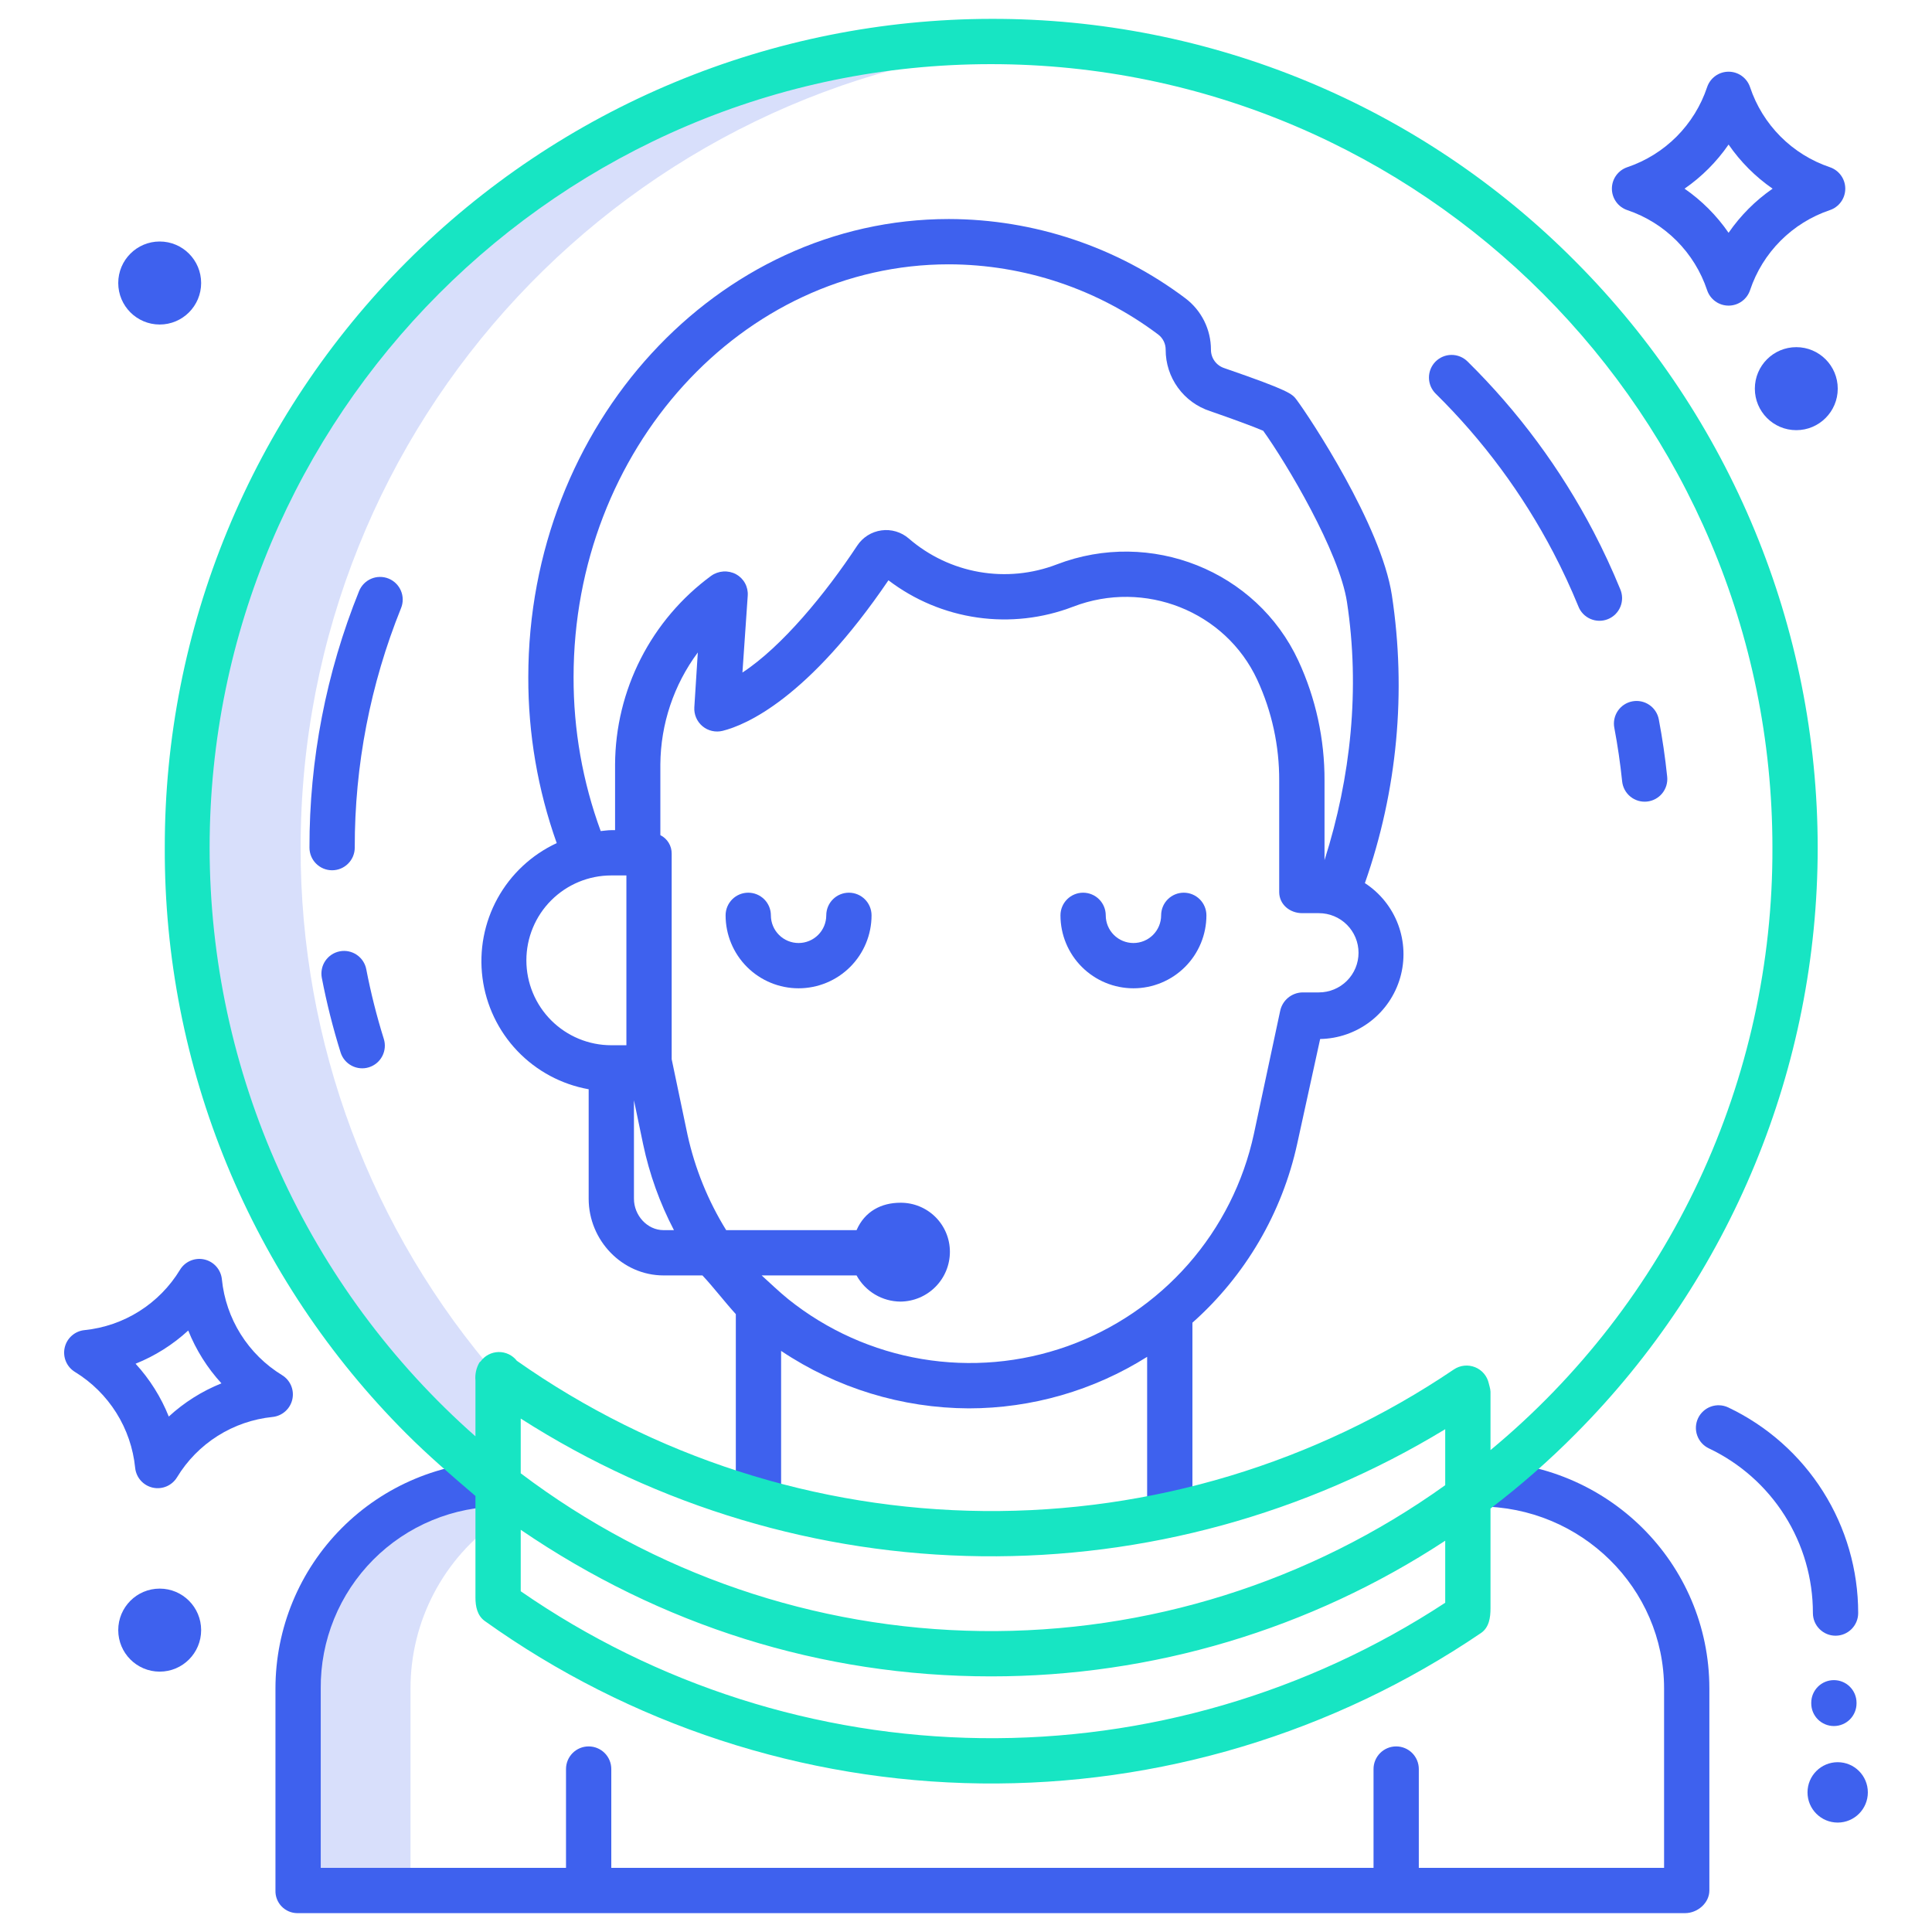
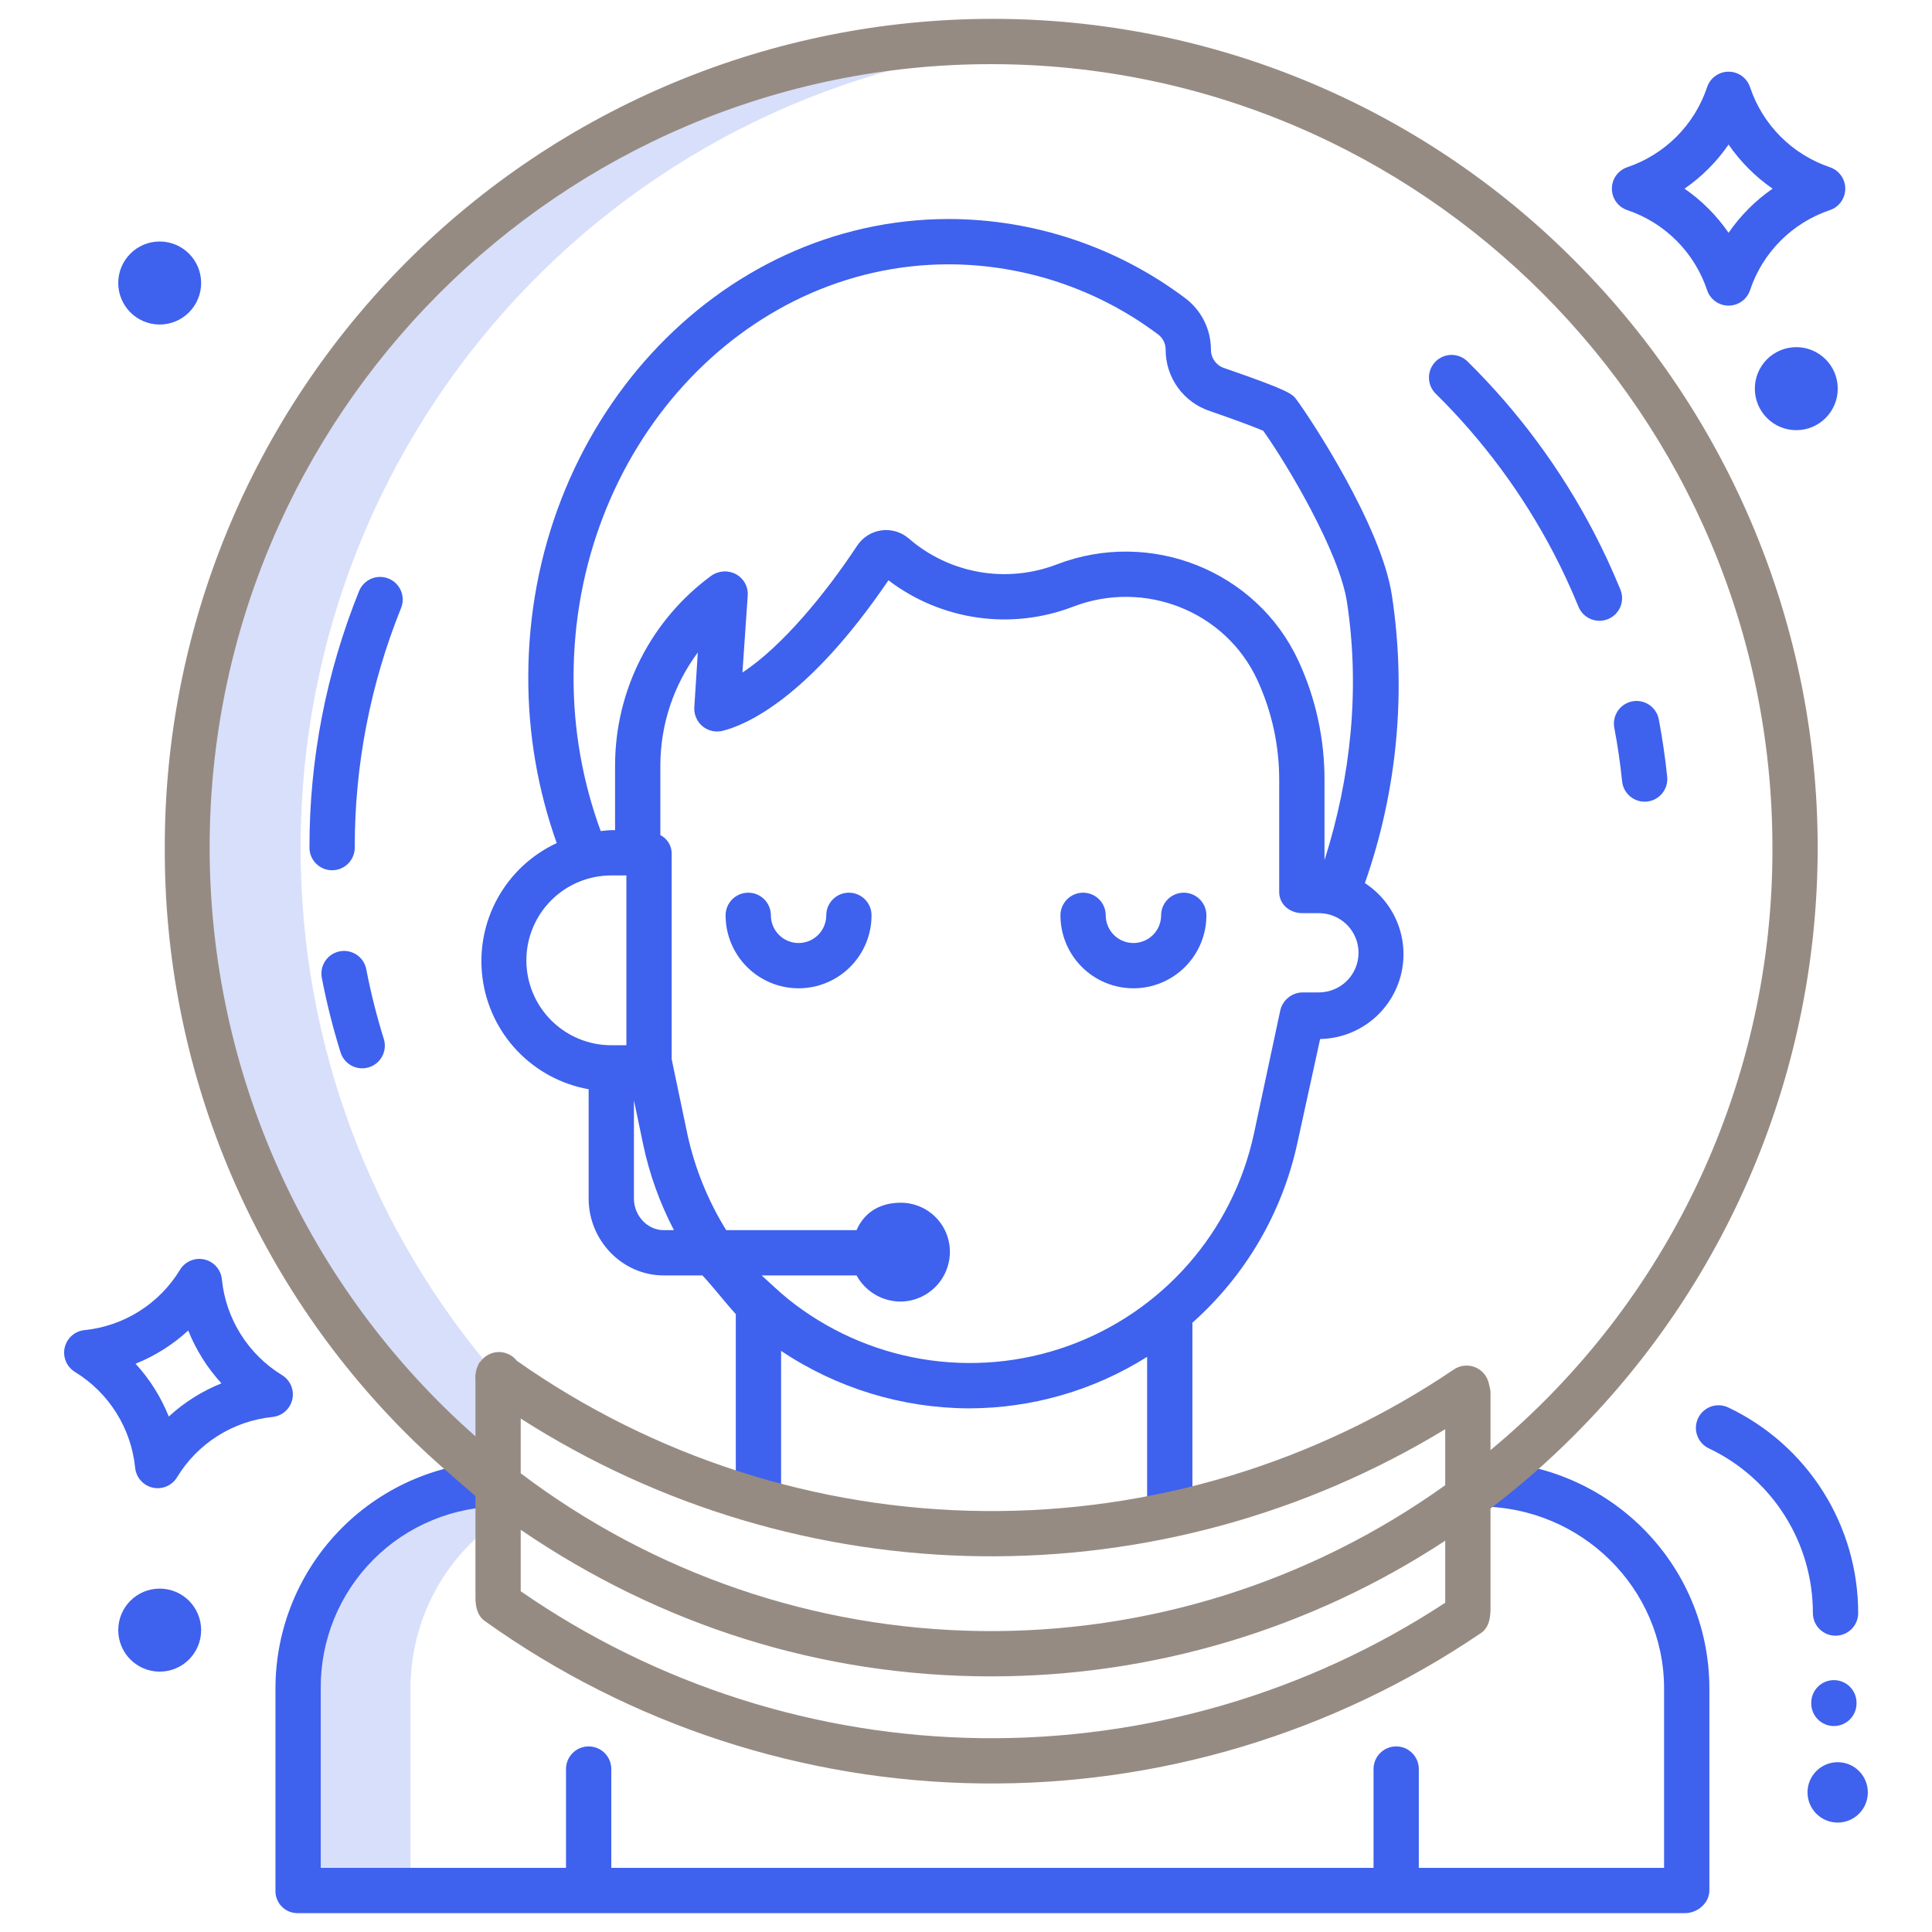
<svg xmlns="http://www.w3.org/2000/svg" viewBox="0 0 144 144" fill="none">
-   <path d="M22.407 63.177C22.407 31.418 46.978 5.416 78.095 3.244C76.701 3.147 75.295 3.094 73.876 3.094C40.79 3.094 13.97 29.995 13.97 63.177C13.958 72.321 16.035 81.346 20.043 89.565C24.05 97.784 29.881 104.979 37.091 110.602H37.19V102.693C27.637 91.747 22.384 77.705 22.407 63.177Z" fill="#3E61EE" fill-opacity="0.2" />
-   <path d="M37.189 113.282V110.677C37.155 110.652 37.122 110.627 37.091 110.602C33.1 110.68 29.299 112.323 26.507 115.175C23.714 118.027 22.153 121.862 22.159 125.854V140.906H30.597V125.854C30.594 123.381 31.192 120.944 32.341 118.754C33.489 116.564 35.153 114.686 37.189 113.282V113.282Z" fill="#3E61EE" fill-opacity="0.2" />
-   <path d="M63.272 66.536C62.825 66.536 62.395 66.714 62.079 67.03C61.762 67.347 61.585 67.776 61.585 68.224C61.585 68.771 61.367 69.296 60.98 69.683C60.593 70.07 60.068 70.287 59.521 70.287C58.974 70.287 58.449 70.07 58.062 69.683C57.675 69.296 57.457 68.771 57.457 68.224C57.457 67.776 57.279 67.347 56.963 67.03C56.646 66.714 56.217 66.536 55.77 66.536C55.322 66.536 54.893 66.714 54.576 67.03C54.26 67.347 54.082 67.776 54.082 68.224C54.082 69.666 54.655 71.049 55.675 72.069C56.695 73.089 58.078 73.662 59.521 73.662C60.963 73.662 62.347 73.089 63.367 72.069C64.387 71.049 64.96 69.666 64.96 68.224C64.96 67.776 64.782 67.347 64.465 67.03C64.149 66.714 63.72 66.536 63.272 66.536Z" fill="#3E61EE" />
-   <path d="M88.231 66.536C87.784 66.536 87.354 66.714 87.038 67.03C86.721 67.347 86.544 67.776 86.544 68.224C86.544 68.771 86.326 69.296 85.939 69.683C85.552 70.07 85.027 70.287 84.48 70.287C83.933 70.287 83.407 70.07 83.02 69.683C82.633 69.296 82.416 68.771 82.416 68.224C82.416 67.776 82.238 67.347 81.922 67.03C81.605 66.714 81.176 66.536 80.728 66.536C80.281 66.536 79.852 66.714 79.535 67.03C79.219 67.347 79.041 67.776 79.041 68.224C79.041 69.666 79.614 71.049 80.634 72.069C81.654 73.089 83.037 73.662 84.48 73.662C85.922 73.662 87.306 73.089 88.326 72.069C89.346 71.049 89.919 69.666 89.919 68.224C89.919 67.776 89.741 67.347 89.424 67.03C89.108 66.714 88.679 66.536 88.231 66.536Z" fill="#3E61EE" />
-   <path d="M28.961 43.123C28.756 43.04 28.536 42.999 28.314 43.001C28.093 43.002 27.873 43.048 27.669 43.135C27.465 43.221 27.28 43.347 27.125 43.505C26.97 43.663 26.847 43.85 26.764 44.056C24.31 50.132 23.054 56.624 23.066 63.177C23.066 63.625 23.243 64.054 23.56 64.37C23.876 64.687 24.305 64.865 24.753 64.865C25.201 64.865 25.63 64.687 25.946 64.37C26.263 64.054 26.441 63.625 26.441 63.177C26.43 57.058 27.602 50.994 29.894 45.32C30.061 44.905 30.057 44.44 29.882 44.029C29.707 43.617 29.376 43.291 28.961 43.123V43.123Z" fill="#3E61EE" />
-   <path d="M25.325 70.906C25.107 70.948 24.9 71.032 24.715 71.154C24.53 71.276 24.371 71.433 24.246 71.617C24.122 71.8 24.035 72.006 23.991 72.224C23.946 72.441 23.945 72.664 23.986 72.882C24.348 74.76 24.815 76.617 25.386 78.442C25.519 78.869 25.817 79.226 26.214 79.433C26.61 79.641 27.073 79.683 27.5 79.549C27.927 79.415 28.284 79.118 28.491 78.721C28.699 78.324 28.741 77.862 28.607 77.434C28.074 75.73 27.638 73.998 27.3 72.244C27.216 71.805 26.96 71.417 26.59 71.166C26.219 70.915 25.764 70.821 25.325 70.906V70.906Z" fill="#3E61EE" />
-   <path d="M43.876 81.187V89.349C43.876 92.442 46.373 95.063 49.459 95.063H52.356C53.15 95.906 54 97.021 54.844 97.948V111.938H58.219V100.688C62.357 103.46 67.222 104.95 72.203 104.972C76.909 104.969 81.518 103.638 85.501 101.131V112.781H88.876V98.586C92.827 95.076 95.563 90.402 96.689 85.237L98.396 77.441C99.749 77.418 101.059 76.961 102.134 76.137C103.208 75.314 103.989 74.167 104.363 72.865C104.736 71.564 104.682 70.178 104.208 68.909C103.734 67.641 102.866 66.559 101.731 65.822C104.148 58.941 104.838 51.572 103.742 44.362C102.945 39.138 97.59 31.062 96.638 29.794C96.313 29.36 96.135 29.122 91.279 27.447C91.269 27.443 91.26 27.44 91.251 27.437C90.962 27.343 90.709 27.16 90.531 26.915C90.352 26.669 90.256 26.372 90.257 26.068C90.258 25.322 90.086 24.587 89.753 23.919C89.42 23.252 88.937 22.671 88.34 22.224C83.259 18.406 77.078 16.336 70.722 16.325C53.438 16.326 39.376 31.645 39.376 50.475C39.365 54.688 40.082 58.871 41.495 62.84C39.624 63.709 38.08 65.151 37.084 66.957C36.09 68.764 35.696 70.841 35.962 72.886C36.227 74.931 37.137 76.838 38.56 78.331C39.983 79.824 41.845 80.824 43.876 81.187ZM49.459 91.688C48.234 91.688 47.251 90.58 47.251 89.349V82.008L47.936 85.29C48.406 87.517 49.178 89.67 50.232 91.688H49.459ZM98.303 73.969H97.065C96.675 73.979 96.299 74.122 95.999 74.373C95.7 74.624 95.494 74.969 95.415 75.352L93.46 84.505C92.683 88.111 90.997 91.457 88.563 94.229C86.129 97 83.028 99.103 79.552 100.34C76.078 101.576 72.344 101.904 68.707 101.292C65.07 100.681 61.649 99.151 58.769 96.847C58.062 96.275 57.394 95.625 56.769 95.063H63.843C64.165 95.65 64.639 96.14 65.214 96.483C65.789 96.826 66.446 97.009 67.116 97.013C68.096 97.005 69.034 96.61 69.724 95.914C70.415 95.218 70.801 94.277 70.8 93.296C70.799 92.814 70.704 92.337 70.518 91.892C70.332 91.448 70.06 91.044 69.718 90.704C69.375 90.365 68.969 90.097 68.522 89.915C68.076 89.733 67.598 89.642 67.116 89.645C65.691 89.645 64.456 90.281 63.843 91.688H54.126C52.771 89.499 51.797 87.096 51.244 84.582L50.063 78.947V63.629C50.066 63.343 49.989 63.061 49.84 62.816C49.691 62.572 49.476 62.374 49.219 62.246V56.974C49.24 53.967 50.218 51.045 52.011 48.631L51.751 52.72C51.735 52.987 51.782 53.253 51.888 53.498C51.994 53.743 52.157 53.959 52.362 54.13C52.567 54.301 52.81 54.421 53.07 54.48C53.33 54.54 53.601 54.537 53.86 54.473C55.599 54.039 60.224 52.075 66.219 43.251C68.156 44.727 70.437 45.682 72.847 46.026C75.257 46.37 77.715 46.092 79.986 45.218C85.32 43.17 91.338 45.563 93.707 50.666C94.797 53.023 95.356 55.59 95.344 58.187V66.483C95.344 67.415 96.135 68.062 97.066 68.062H98.304C99.087 68.062 99.838 68.373 100.392 68.927C100.946 69.481 101.257 70.232 101.257 71.015C101.257 71.798 100.946 72.549 100.392 73.103C99.838 73.657 99.087 73.968 98.304 73.968L98.303 73.969ZM42.751 50.475C42.751 33.507 55.298 19.701 70.721 19.701C76.353 19.714 81.83 21.551 86.331 24.937C86.504 25.07 86.644 25.241 86.74 25.438C86.836 25.635 86.884 25.851 86.882 26.07C86.88 27.084 87.199 28.073 87.795 28.895C88.39 29.717 89.23 30.329 90.195 30.643C91.695 31.161 93.48 31.813 94.151 32.106C95.885 34.519 99.822 41.122 100.395 44.872C101.379 51.327 100.69 57.934 98.722 64.112V58.187C98.735 55.099 98.07 52.047 96.772 49.245C93.659 42.539 85.757 39.386 78.772 42.066C76.931 42.775 74.931 42.971 72.987 42.631C71.044 42.291 69.229 41.429 67.737 40.138C67.459 39.897 67.133 39.719 66.78 39.614C66.428 39.51 66.057 39.482 65.693 39.533C65.329 39.583 64.979 39.711 64.668 39.907C64.357 40.103 64.092 40.364 63.89 40.671C61.534 44.24 58.289 48.194 55.337 50.127L55.732 44.394C55.754 44.073 55.684 43.752 55.53 43.47C55.376 43.187 55.144 42.955 54.862 42.8C54.572 42.645 54.245 42.574 53.917 42.595C53.589 42.616 53.274 42.728 53.006 42.918C50.798 44.54 49 46.655 47.757 49.096C46.513 51.537 45.858 54.234 45.844 56.974V61.875H45.561C45.295 61.875 45.032 61.922 44.773 61.943C43.425 58.27 42.741 54.388 42.751 50.475V50.475ZM45.561 65.25H46.688V77.906H45.561C43.883 77.906 42.273 77.24 41.086 76.053C39.899 74.866 39.233 73.257 39.233 71.578C39.233 69.9 39.899 68.29 41.086 67.104C42.273 65.917 43.883 65.25 45.561 65.25V65.25Z" fill="#3E61EE" />
-   <path d="M110.25 108.91V112.285C117.844 112.285 124.031 118.372 124.031 125.854V139.219H105.75V131.854C105.75 131.407 105.572 130.977 105.256 130.661C104.939 130.345 104.51 130.167 104.062 130.167C103.615 130.167 103.186 130.345 102.869 130.661C102.553 130.977 102.375 131.407 102.375 131.854V139.219H45.562V131.854C45.562 131.407 45.385 130.977 45.068 130.661C44.752 130.345 44.322 130.167 43.875 130.167C43.427 130.167 42.998 130.345 42.681 130.661C42.365 130.977 42.187 131.407 42.187 131.854V139.219H23.906V125.854C23.891 124.073 24.229 122.308 24.902 120.659C25.574 119.011 26.567 117.512 27.822 116.25C29.078 114.988 30.572 113.987 32.217 113.307C33.862 112.626 35.626 112.279 37.406 112.285V108.91C32.924 108.928 28.632 110.721 25.47 113.897C22.307 117.072 20.531 121.372 20.531 125.854V140.906C20.524 141.125 20.561 141.342 20.64 141.546C20.719 141.75 20.837 141.936 20.989 142.093C21.141 142.25 21.322 142.376 21.523 142.462C21.724 142.548 21.94 142.593 22.158 142.594H125.593C126.525 142.594 127.406 141.838 127.406 140.906V125.854C127.406 116.511 119.812 108.91 110.25 108.91Z" fill="#3E61EE" />
-   <path d="M128.838 5.344C128.484 5.344 128.139 5.455 127.851 5.663C127.564 5.87 127.349 6.163 127.237 6.499C126.774 7.884 125.996 9.143 124.965 10.178C123.933 11.212 122.677 11.994 121.293 12.461C120.957 12.574 120.665 12.789 120.459 13.076C120.252 13.363 120.141 13.708 120.141 14.062C120.141 14.415 120.252 14.76 120.459 15.048C120.665 15.335 120.957 15.55 121.293 15.662C122.677 16.129 123.933 16.911 124.965 17.945C125.996 18.98 126.774 20.239 127.237 21.625C127.349 21.961 127.564 22.253 127.851 22.461C128.138 22.668 128.484 22.779 128.838 22.779C129.193 22.779 129.538 22.668 129.825 22.461C130.113 22.253 130.328 21.961 130.44 21.625C130.903 20.239 131.68 18.98 132.712 17.945C133.743 16.911 135 16.129 136.384 15.662C136.719 15.55 137.011 15.335 137.218 15.048C137.425 14.76 137.536 14.415 137.536 14.062C137.536 13.708 137.425 13.363 137.218 13.076C137.011 12.789 136.719 12.574 136.384 12.461C135 11.994 133.743 11.212 132.712 10.178C131.68 9.143 130.903 7.884 130.44 6.499C130.328 6.163 130.113 5.87 129.826 5.663C129.538 5.455 129.193 5.344 128.838 5.344V5.344ZM128.838 17.351C127.952 16.066 126.84 14.951 125.556 14.062C126.84 13.174 127.952 12.059 128.838 10.774C129.725 12.06 130.836 13.174 132.12 14.062C130.836 14.951 129.725 16.065 128.838 17.351V17.351Z" fill="#3E61EE" />
-   <path d="M21.787 104.307C21.866 103.962 21.834 103.601 21.696 103.275C21.558 102.949 21.321 102.675 21.018 102.491C19.772 101.727 18.718 100.686 17.941 99.447C17.164 98.209 16.683 96.808 16.538 95.353C16.503 95.001 16.358 94.668 16.123 94.402C15.889 94.136 15.577 93.951 15.231 93.873C14.885 93.794 14.524 93.827 14.198 93.966C13.871 94.104 13.597 94.342 13.414 94.646C12.657 95.893 11.62 96.948 10.386 97.728C9.152 98.508 7.755 98.99 6.302 99.139C5.95 99.173 5.617 99.318 5.352 99.552C5.086 99.786 4.901 100.098 4.822 100.444C4.744 100.789 4.776 101.15 4.914 101.476C5.052 101.802 5.289 102.077 5.592 102.26C6.839 103.024 7.892 104.066 8.67 105.304C9.447 106.542 9.927 107.943 10.073 109.398C10.108 109.751 10.253 110.084 10.487 110.349C10.722 110.615 11.034 110.8 11.38 110.879C11.725 110.957 12.087 110.924 12.413 110.786C12.739 110.647 13.013 110.409 13.197 110.106C13.954 108.858 14.99 107.803 16.224 107.023C17.458 106.244 18.856 105.761 20.308 105.613C20.66 105.578 20.993 105.433 21.258 105.198C21.524 104.964 21.709 104.652 21.787 104.307V104.307ZM12.58 105.581C12 104.13 11.161 102.796 10.105 101.644C11.552 101.063 12.882 100.225 14.03 99.169C14.611 100.62 15.449 101.954 16.505 103.106C15.058 103.687 13.728 104.526 12.58 105.581V105.581Z" fill="#3E61EE" />
+   <path d="M22.407 63.177C22.407 31.418 46.978 5.416 78.094 3.244C76.701 3.147 75.294 3.094 73.876 3.094C40.789 3.094 13.97 29.995 13.97 63.177C13.958 72.321 16.035 81.346 20.042 89.565C24.049 97.784 29.881 104.979 37.091 110.602H37.19V102.693C27.637 91.747 22.384 77.705 22.407 63.177Z" fill="#3E61EE" fill-opacity="0.2" />
+   <path d="M37.19 113.282V110.677C37.156 110.652 37.122 110.627 37.091 110.602C33.1 110.68 29.3 112.323 26.507 115.175C23.715 118.027 22.154 121.862 22.16 125.854V140.906H30.597V125.854C30.594 123.381 31.193 120.944 32.341 118.754C33.49 116.564 35.154 114.686 37.19 113.282Z" fill="#3E61EE" fill-opacity="0.2" />
+   <path d="M63.272 66.536C62.824 66.536 62.395 66.714 62.079 67.03C61.762 67.347 61.584 67.776 61.584 68.224C61.584 68.771 61.367 69.296 60.98 69.683C60.593 70.07 60.068 70.287 59.521 70.287C58.973 70.287 58.448 70.07 58.061 69.683C57.674 69.296 57.457 68.771 57.457 68.224C57.457 67.776 57.279 67.347 56.962 67.03C56.646 66.714 56.217 66.536 55.769 66.536C55.322 66.536 54.892 66.714 54.576 67.03C54.26 67.347 54.082 67.776 54.082 68.224C54.082 69.666 54.655 71.049 55.675 72.069C56.695 73.089 58.078 73.662 59.521 73.662C60.963 73.662 62.346 73.089 63.366 72.069C64.386 71.049 64.959 69.666 64.959 68.224C64.959 67.776 64.782 67.347 64.465 67.03C64.149 66.714 63.719 66.536 63.272 66.536Z" fill="#3E61EE" />
+   <path d="M88.23 66.536C87.783 66.536 87.354 66.714 87.037 67.03C86.721 67.347 86.543 67.776 86.543 68.224C86.543 68.771 86.326 69.296 85.938 69.683C85.551 70.07 85.026 70.287 84.479 70.287C83.932 70.287 83.407 70.07 83.02 69.683C82.633 69.296 82.415 68.771 82.415 68.224C82.415 67.776 82.237 67.347 81.921 67.03C81.605 66.714 81.175 66.536 80.728 66.536C80.28 66.536 79.851 66.714 79.534 67.03C79.218 67.347 79.04 67.776 79.04 68.224C79.04 69.666 79.613 71.049 80.633 72.069C81.653 73.089 83.037 73.662 84.479 73.662C85.922 73.662 87.305 73.089 88.325 72.069C89.345 71.049 89.918 69.666 89.918 68.224C89.918 67.776 89.74 67.347 89.424 67.03C89.107 66.714 88.678 66.536 88.23 66.536Z" fill="#3E61EE" />
+   <path d="M28.961 43.123C28.756 43.04 28.536 42.998 28.314 43C28.093 43.002 27.873 43.048 27.669 43.134C27.465 43.221 27.28 43.347 27.125 43.505C26.97 43.663 26.847 43.85 26.764 44.056C24.31 50.131 23.054 56.624 23.066 63.177C23.066 63.624 23.243 64.053 23.56 64.37C23.876 64.686 24.305 64.864 24.753 64.864C25.201 64.864 25.63 64.686 25.946 64.37C26.263 64.053 26.441 63.624 26.441 63.177C26.43 57.057 27.602 50.993 29.894 45.319C30.061 44.904 30.057 44.44 29.882 44.028C29.707 43.616 29.376 43.291 28.961 43.123Z" fill="#3E61EE" />
+   <path d="M25.324 70.906C25.107 70.948 24.9 71.033 24.715 71.154C24.529 71.276 24.37 71.434 24.246 71.617C24.122 71.801 24.035 72.007 23.99 72.224C23.946 72.441 23.944 72.665 23.986 72.882C24.348 74.761 24.815 76.617 25.385 78.443C25.519 78.87 25.817 79.226 26.213 79.434C26.61 79.641 27.073 79.683 27.5 79.549C27.927 79.416 28.284 79.118 28.491 78.721C28.699 78.325 28.74 77.862 28.607 77.435C28.074 75.731 27.638 73.998 27.3 72.245C27.216 71.805 26.96 71.417 26.59 71.166C26.219 70.915 25.764 70.822 25.324 70.906Z" fill="#3E61EE" />
+   <path d="M43.875 81.186V89.348C43.875 92.442 46.372 95.062 49.459 95.062H52.355C53.149 95.906 53.999 97.021 54.843 97.948V111.937H58.218V100.687C62.357 103.46 67.221 104.95 72.203 104.971C76.908 104.969 81.518 103.638 85.5 101.131V112.781H88.875V98.586C92.827 95.075 95.562 90.401 96.689 85.237L98.395 77.441C99.749 77.418 101.059 76.96 102.133 76.137C103.207 75.313 103.989 74.166 104.362 72.865C104.736 71.564 104.682 70.177 104.208 68.909C103.734 67.641 102.865 66.558 101.73 65.821C104.147 58.941 104.838 51.572 103.742 44.362C102.944 39.138 97.59 31.062 96.638 29.793C96.313 29.36 96.135 29.121 91.279 27.446C91.269 27.443 91.26 27.439 91.251 27.436C90.961 27.343 90.709 27.16 90.53 26.914C90.351 26.668 90.255 26.372 90.256 26.068C90.258 25.322 90.085 24.586 89.752 23.919C89.42 23.251 88.936 22.671 88.34 22.223C83.259 18.405 77.078 16.336 70.722 16.324C53.438 16.326 39.375 31.645 39.375 50.475C39.365 54.688 40.082 58.87 41.494 62.839C39.624 63.708 38.079 65.15 37.084 66.957C36.089 68.763 35.696 70.84 35.961 72.885C36.226 74.93 37.137 76.838 38.56 78.331C39.983 79.823 41.845 80.823 43.875 81.186ZM49.459 91.687C48.233 91.687 47.25 90.58 47.25 89.348V82.008L47.935 85.289C48.405 87.517 49.178 89.669 50.231 91.687H49.459ZM98.302 73.968H97.065C96.674 73.979 96.299 74.121 95.999 74.372C95.699 74.623 95.494 74.968 95.415 75.351L93.46 84.505C92.682 88.11 90.996 91.457 88.562 94.228C86.129 96.999 83.027 99.103 79.552 100.339C76.077 101.575 72.344 101.903 68.707 101.292C65.069 100.681 61.649 99.15 58.769 96.846C58.061 96.275 57.394 95.625 56.768 95.062H63.842C64.165 95.649 64.638 96.14 65.213 96.483C65.789 96.826 66.445 97.008 67.115 97.012C68.096 97.005 69.033 96.61 69.724 95.914C70.414 95.217 70.801 94.276 70.8 93.296C70.799 92.814 70.703 92.337 70.517 91.892C70.331 91.447 70.059 91.043 69.717 90.704C69.375 90.365 68.968 90.096 68.522 89.915C68.075 89.733 67.597 89.641 67.115 89.645C65.691 89.645 64.456 90.281 63.842 91.687H54.126C52.771 89.499 51.796 87.096 51.244 84.582L50.063 78.947V63.629C50.066 63.342 49.989 63.06 49.839 62.816C49.69 62.571 49.475 62.373 49.219 62.245V56.973C49.24 53.966 50.218 51.044 52.011 48.63L51.75 52.72C51.734 52.986 51.782 53.253 51.888 53.498C51.994 53.742 52.156 53.959 52.362 54.13C52.567 54.3 52.809 54.42 53.07 54.48C53.33 54.539 53.6 54.537 53.859 54.473C55.598 54.038 60.223 52.075 66.219 43.251C68.155 44.726 70.437 45.681 72.847 46.026C75.256 46.37 77.714 46.091 79.986 45.217C85.319 43.169 91.338 45.562 93.706 50.666C94.797 53.022 95.356 55.59 95.344 58.186V66.483C95.344 67.415 96.134 68.061 97.066 68.061H98.303C99.087 68.061 99.838 68.372 100.392 68.926C100.945 69.48 101.257 70.231 101.257 71.014C101.257 71.798 100.945 72.549 100.392 73.103C99.838 73.656 99.087 73.968 98.303 73.968L98.302 73.968ZM42.75 50.475C42.75 33.506 55.297 19.701 70.721 19.701C76.353 19.714 81.829 21.55 86.33 24.936C86.504 25.069 86.644 25.241 86.74 25.438C86.835 25.634 86.884 25.851 86.881 26.069C86.879 27.084 87.199 28.073 87.794 28.895C88.389 29.716 89.23 30.328 90.194 30.643C91.695 31.161 93.48 31.813 94.151 32.105C95.884 34.518 99.821 41.121 100.395 44.872C101.379 51.326 100.69 57.934 98.721 64.111V58.186C98.734 55.099 98.069 52.046 96.772 49.244C93.659 42.538 85.757 39.385 78.772 42.066C76.93 42.775 74.931 42.97 72.987 42.63C71.043 42.291 69.228 41.429 67.737 40.137C67.459 39.897 67.132 39.718 66.78 39.614C66.427 39.51 66.056 39.482 65.692 39.532C65.328 39.583 64.979 39.71 64.668 39.906C64.357 40.103 64.091 40.363 63.889 40.67C61.533 44.24 58.289 48.193 55.336 50.126L55.731 44.394C55.754 44.073 55.684 43.752 55.529 43.469C55.376 43.187 55.144 42.954 54.862 42.799C54.572 42.644 54.245 42.573 53.917 42.594C53.589 42.615 53.273 42.727 53.006 42.918C50.798 44.539 49 46.655 47.756 49.095C46.513 51.536 45.858 54.234 45.844 56.973V61.875H45.56C45.295 61.875 45.032 61.922 44.773 61.943C43.425 58.27 42.74 54.387 42.75 50.475ZM45.56 65.25H46.688V77.906H45.56C43.882 77.906 42.272 77.239 41.086 76.052C39.899 74.866 39.232 73.256 39.232 71.578C39.232 69.899 39.899 68.29 41.086 67.103C42.272 65.916 43.882 65.25 45.56 65.25Z" fill="#3E61EE" />
+   <path d="M110.25 108.91V112.285C117.843 112.285 124.031 118.372 124.031 125.854V139.219H105.75V131.854C105.75 131.407 105.572 130.977 105.255 130.661C104.939 130.345 104.51 130.167 104.062 130.167C103.614 130.167 103.185 130.345 102.869 130.661C102.552 130.977 102.375 131.407 102.375 131.854V139.219H45.562V131.854C45.562 131.407 45.384 130.977 45.068 130.661C44.751 130.345 44.322 130.167 43.874 130.167C43.427 130.167 42.998 130.345 42.681 130.661C42.365 130.977 42.187 131.407 42.187 131.854V139.219H23.906V125.854C23.891 124.073 24.229 122.308 24.901 120.659C25.574 119.011 26.566 117.512 27.822 116.25C29.078 114.988 30.571 113.987 32.217 113.307C33.862 112.626 35.626 112.279 37.406 112.285V108.91C32.924 108.928 28.632 110.721 25.469 113.897C22.307 117.072 20.531 121.372 20.531 125.854V140.906C20.524 141.125 20.561 141.342 20.64 141.546C20.718 141.75 20.837 141.936 20.989 142.093C21.14 142.25 21.322 142.376 21.523 142.462C21.724 142.548 21.94 142.593 22.158 142.594H125.593C126.525 142.594 127.406 141.838 127.406 140.906V125.854C127.406 116.511 119.812 108.91 110.25 108.91Z" fill="#3E61EE" />
+   <path d="M128.838 5.344C128.484 5.344 128.138 5.455 127.851 5.663C127.563 5.87 127.349 6.163 127.237 6.499C126.774 7.884 125.996 9.143 124.965 10.178C123.933 11.212 122.676 11.994 121.292 12.461C120.957 12.574 120.665 12.789 120.458 13.076C120.252 13.363 120.14 13.708 120.14 14.062C120.14 14.415 120.252 14.76 120.458 15.048C120.665 15.335 120.957 15.55 121.292 15.662C122.676 16.129 123.933 16.911 124.965 17.945C125.996 18.98 126.774 20.239 127.237 21.625C127.349 21.961 127.563 22.253 127.851 22.461C128.138 22.668 128.484 22.779 128.838 22.779C129.192 22.779 129.538 22.668 129.825 22.461C130.113 22.253 130.327 21.961 130.439 21.625C130.902 20.239 131.68 18.98 132.711 17.945C133.743 16.911 135 16.129 136.384 15.662C136.719 15.55 137.011 15.335 137.218 15.048C137.424 14.76 137.536 14.415 137.536 14.062C137.536 13.708 137.424 13.363 137.218 13.076C137.011 12.789 136.719 12.574 136.384 12.461C135 11.994 133.743 11.212 132.711 10.178C131.68 9.143 130.902 7.884 130.439 6.499C130.327 6.163 130.113 5.87 129.825 5.663C129.538 5.455 129.193 5.344 128.838 5.344ZM128.838 17.351C127.952 16.066 126.84 14.951 125.556 14.062C126.84 13.174 127.952 12.059 128.838 10.774C129.724 12.06 130.836 13.174 132.12 14.062C130.836 14.951 129.724 16.065 128.838 17.351Z" fill="#3E61EE" />
+   <path d="M21.787 104.307C21.865 103.962 21.833 103.601 21.695 103.275C21.557 102.949 21.32 102.675 21.018 102.491C19.771 101.727 18.718 100.686 17.941 99.447C17.163 98.209 16.683 96.808 16.537 95.353C16.503 95.001 16.358 94.668 16.123 94.402C15.889 94.136 15.576 93.951 15.231 93.873C14.885 93.794 14.524 93.827 14.197 93.966C13.871 94.104 13.597 94.342 13.414 94.646C12.656 95.893 11.62 96.948 10.386 97.728C9.152 98.508 7.754 98.99 6.302 99.139C5.95 99.173 5.617 99.318 5.352 99.552C5.086 99.786 4.901 100.098 4.822 100.444C4.744 100.789 4.776 101.15 4.914 101.476C5.052 101.802 5.289 102.077 5.592 102.26C6.839 103.024 7.892 104.066 8.669 105.304C9.447 106.542 9.927 107.943 10.073 109.398C10.108 109.751 10.253 110.084 10.487 110.349C10.722 110.615 11.034 110.8 11.38 110.879C11.725 110.957 12.087 110.924 12.413 110.786C12.739 110.647 13.013 110.409 13.197 110.106C13.954 108.858 14.99 107.803 16.224 107.023C17.458 106.244 18.856 105.761 20.308 105.613C20.66 105.578 20.993 105.433 21.258 105.198C21.523 104.964 21.708 104.652 21.787 104.307ZM12.58 105.581C11.999 104.13 11.161 102.796 10.105 101.644C11.552 101.063 12.882 100.225 14.03 99.169C14.61 100.62 15.449 101.954 16.505 103.106C15.058 103.687 13.728 104.526 12.58 105.581Z" fill="#3E61EE" />
  <path d="M136.688 125.227C136.24 125.227 135.811 125.404 135.494 125.721C135.178 126.037 135 126.467 135 126.914V126.961C135 127.409 135.178 127.838 135.494 128.155C135.811 128.471 136.24 128.649 136.688 128.649C137.135 128.649 137.564 128.471 137.881 128.155C138.197 127.838 138.375 127.409 138.375 126.961V126.914C138.375 126.467 138.197 126.037 137.881 125.721C137.564 125.404 137.135 125.227 136.688 125.227Z" fill="#3E61EE" />
-   <path d="M136.81 121.916C137.258 121.916 137.687 121.738 138.003 121.421C138.32 121.105 138.498 120.676 138.498 120.228C138.499 117.019 137.589 113.875 135.875 111.162C134.16 108.45 131.712 106.279 128.813 104.902C128.612 104.807 128.395 104.753 128.174 104.742C127.953 104.731 127.731 104.763 127.523 104.838C127.314 104.912 127.122 105.027 126.958 105.176C126.793 105.325 126.66 105.504 126.565 105.705C126.47 105.905 126.415 106.122 126.404 106.343C126.393 106.565 126.426 106.786 126.501 106.995C126.575 107.203 126.69 107.395 126.839 107.56C126.987 107.724 127.167 107.857 127.367 107.952C129.69 109.054 131.652 110.792 133.025 112.965C134.398 115.139 135.126 117.657 135.123 120.228C135.123 120.676 135.3 121.105 135.617 121.421C135.933 121.738 136.363 121.916 136.81 121.916Z" fill="#3E61EE" />
-   <path d="M133.885 32.062C135.592 32.062 136.975 30.677 136.975 28.969C136.975 27.26 135.592 25.875 133.885 25.875C132.179 25.875 130.796 27.26 130.796 28.969C130.796 30.677 132.179 32.062 133.885 32.062Z" fill="#3E61EE" />
+   <path d="M136.81 121.916C137.257 121.916 137.687 121.738 138.003 121.422C138.32 121.105 138.497 120.676 138.497 120.229C138.499 117.019 137.589 113.876 135.875 111.163C134.16 108.45 131.711 106.279 128.812 104.903C128.612 104.808 128.395 104.753 128.174 104.742C127.952 104.731 127.731 104.764 127.522 104.838C127.314 104.913 127.122 105.028 126.957 105.177C126.793 105.325 126.66 105.505 126.565 105.705C126.47 105.905 126.415 106.122 126.404 106.344C126.393 106.565 126.426 106.786 126.5 106.995C126.575 107.204 126.69 107.396 126.838 107.56C126.987 107.724 127.167 107.858 127.367 107.953C129.69 109.054 131.652 110.793 133.025 112.966C134.398 115.139 135.125 117.658 135.122 120.229C135.122 120.676 135.3 121.105 135.617 121.422C135.933 121.738 136.362 121.916 136.81 121.916Z" fill="#3E61EE" />
+   <path d="M133.885 32.062C135.591 32.062 136.975 30.677 136.975 28.969C136.975 27.26 135.591 25.875 133.885 25.875C132.179 25.875 130.796 27.26 130.796 28.969C130.796 30.677 132.179 32.062 133.885 32.062Z" fill="#3E61EE" />
  <path d="M136.97 135.844C138.212 135.844 139.218 134.836 139.218 133.594C139.218 132.351 138.212 131.344 136.97 131.344C135.728 131.344 134.722 132.351 134.722 133.594C134.722 134.836 135.728 135.844 136.97 135.844Z" fill="#3E61EE" />
-   <path d="M11.903 24.188C13.609 24.188 14.992 22.802 14.992 21.094C14.992 19.385 13.609 18 11.903 18C10.197 18 8.813 19.385 8.813 21.094C8.813 22.802 10.197 24.188 11.903 24.188Z" fill="#3E61EE" />
-   <path d="M11.903 124.594C13.609 124.594 14.992 123.209 14.992 121.5C14.992 119.791 13.609 118.406 11.903 118.406C10.197 118.406 8.813 119.791 8.813 121.5C8.813 123.209 10.197 124.594 11.903 124.594Z" fill="#3E61EE" />
-   <path d="M121.664 52.275C121.225 52.358 120.836 52.613 120.584 52.983C120.333 53.353 120.238 53.808 120.322 54.247C120.571 55.56 120.767 56.903 120.905 58.239C120.928 58.459 120.994 58.673 121.099 58.868C121.204 59.063 121.347 59.235 121.519 59.375C121.691 59.515 121.889 59.619 122.101 59.683C122.313 59.746 122.536 59.767 122.757 59.744C122.977 59.721 123.191 59.656 123.386 59.55C123.581 59.445 123.753 59.302 123.893 59.13C124.033 58.958 124.137 58.76 124.201 58.548C124.264 58.336 124.285 58.113 124.262 57.892C124.115 56.462 123.904 55.024 123.637 53.617C123.553 53.178 123.299 52.79 122.929 52.538C122.559 52.286 122.104 52.191 121.664 52.275V52.275Z" fill="#3E61EE" />
-   <path d="M106.991 26.956C106.677 27.275 106.503 27.705 106.506 28.153C106.509 28.601 106.69 29.028 107.009 29.343C110.533 32.814 113.494 36.814 115.785 41.198C116.459 42.487 117.081 43.825 117.634 45.176C117.713 45.387 117.834 45.581 117.989 45.744C118.145 45.908 118.332 46.039 118.539 46.129C118.746 46.22 118.968 46.267 119.194 46.27C119.42 46.273 119.644 46.23 119.853 46.144C120.062 46.059 120.251 45.932 120.411 45.772C120.57 45.612 120.695 45.421 120.779 45.212C120.863 45.002 120.905 44.778 120.901 44.552C120.896 44.327 120.847 44.104 120.756 43.898C120.163 42.45 119.497 41.016 118.775 39.635C116.322 34.94 113.151 30.656 109.378 26.939C109.059 26.625 108.629 26.45 108.181 26.453C107.733 26.456 107.306 26.637 106.991 26.956V26.956Z" fill="#3E61EE" />
-   <path d="M73.875 1.406C65.775 1.418 57.757 3.024 50.277 6.135C42.798 9.246 36.005 13.799 30.285 19.535C24.566 25.271 20.032 32.077 16.943 39.565C13.854 47.053 12.27 55.076 12.282 63.177C12.252 71.285 13.827 79.319 16.917 86.816C20.008 94.313 24.552 101.123 30.288 106.855C31.939 108.511 33.749 110.058 35.437 111.5V119.075C35.437 119.718 35.564 120.413 36.133 120.821C46.934 128.541 59.841 132.766 73.117 132.927C86.392 133.087 99.398 129.175 110.383 121.717C110.992 121.303 111.093 120.559 111.093 119.885V112.437C113.341 110.727 115.465 108.861 117.452 106.854C129.001 95.25 135.483 79.544 135.48 63.173C135.477 46.802 128.989 31.099 117.436 19.5C111.736 13.749 104.949 9.187 97.472 6.081C89.993 2.975 81.973 1.386 73.875 1.406V1.406ZM107.718 119.46C97.451 126.19 85.41 129.704 73.134 129.551C60.859 129.399 48.908 125.586 38.812 118.603V114.022C49.218 121.123 61.176 124.948 73.865 124.948C85.894 124.953 97.662 121.438 107.718 114.836V119.46ZM107.718 110.697C97.64 117.918 85.517 121.727 73.12 121.568C60.723 121.409 48.702 117.289 38.812 109.812V105.731C49.072 112.298 60.97 115.854 73.152 115.994C85.333 116.135 97.309 112.853 107.718 106.524V110.697ZM111.093 108.081V103.728C111.086 103.608 111.066 103.489 111.034 103.373L110.966 103.112C110.907 102.842 110.782 102.59 110.604 102.379C110.425 102.168 110.197 102.004 109.94 101.902C109.683 101.799 109.405 101.761 109.13 101.79C108.855 101.82 108.591 101.916 108.362 102.071C98.029 109.058 85.815 112.738 73.341 112.623C60.868 112.507 48.724 108.602 38.522 101.424C38.361 101.217 38.153 101.05 37.916 100.937C37.679 100.824 37.419 100.768 37.156 100.773C36.894 100.779 36.636 100.845 36.403 100.968C36.171 101.09 35.97 101.265 35.818 101.479L35.743 101.537C35.5 101.944 35.393 102.418 35.437 102.891V107.055C29.213 101.564 24.227 94.812 20.811 87.247C17.395 79.682 15.627 71.477 15.624 63.177C15.624 30.977 41.757 4.781 73.859 4.781C105.961 4.781 132.106 30.977 132.106 63.177C132.136 71.749 130.267 80.221 126.634 87.985C123.001 95.749 117.694 102.613 111.093 108.082V108.081Z" fill="#17E5C3" />
+   <path d="M11.902 24.188C13.609 24.188 14.992 22.802 14.992 21.094C14.992 19.385 13.609 18 11.902 18C10.196 18 8.813 19.385 8.813 21.094C8.813 22.802 10.196 24.188 11.902 24.188Z" fill="#3E61EE" />
+   <path d="M11.902 124.594C13.609 124.594 14.992 123.209 14.992 121.5C14.992 119.791 13.609 118.406 11.902 118.406C10.196 118.406 8.813 119.791 8.813 121.5C8.813 123.209 10.196 124.594 11.902 124.594Z" fill="#3E61EE" />
+   <path d="M121.664 52.275C121.224 52.358 120.836 52.613 120.584 52.983C120.332 53.353 120.238 53.808 120.321 54.247C120.57 55.56 120.767 56.903 120.904 58.239C120.927 58.459 120.993 58.673 121.098 58.868C121.204 59.063 121.347 59.235 121.518 59.375C121.69 59.515 121.888 59.619 122.101 59.683C122.313 59.746 122.536 59.767 122.756 59.744C122.977 59.721 123.19 59.656 123.385 59.55C123.58 59.445 123.753 59.302 123.892 59.13C124.032 58.958 124.137 58.76 124.2 58.548C124.264 58.336 124.284 58.113 124.262 57.892C124.114 56.462 123.904 55.024 123.637 53.617C123.553 53.178 123.298 52.79 122.928 52.538C122.558 52.286 122.104 52.191 121.664 52.275Z" fill="#3E61EE" />
+   <path d="M106.991 26.956C106.677 27.275 106.502 27.705 106.506 28.153C106.509 28.601 106.69 29.028 107.009 29.343C110.532 32.814 113.493 36.814 115.785 41.198C116.458 42.487 117.08 43.825 117.633 45.176C117.713 45.387 117.834 45.581 117.989 45.744C118.145 45.908 118.331 46.039 118.538 46.129C118.745 46.22 118.968 46.267 119.194 46.27C119.42 46.273 119.644 46.23 119.853 46.144C120.062 46.059 120.251 45.932 120.41 45.772C120.569 45.612 120.695 45.421 120.779 45.212C120.863 45.002 120.904 44.778 120.9 44.552C120.896 44.327 120.847 44.104 120.755 43.898C120.163 42.45 119.497 41.016 118.775 39.635C116.322 34.94 113.151 30.656 109.378 26.939C109.059 26.625 108.628 26.45 108.181 26.453C107.733 26.456 107.305 26.637 106.991 26.956Z" fill="#3E61EE" />
+   <path d="M73.876 1.406C65.775 1.418 57.757 3.025 50.278 6.136C42.798 9.246 36.005 13.799 30.286 19.535C24.566 25.271 20.032 32.078 16.943 39.566C13.854 47.054 12.27 55.077 12.282 63.177C12.252 71.286 13.827 79.32 16.918 86.817C20.008 94.313 24.552 101.124 30.288 106.855C31.94 108.512 33.749 110.059 35.437 111.501V119.076C35.437 119.718 35.564 120.414 36.133 120.821C46.934 128.542 59.841 132.767 73.117 132.927C86.393 133.088 99.398 129.175 110.383 121.718C110.992 121.303 111.093 120.56 111.093 119.886V112.437C113.341 110.727 115.466 108.861 117.452 106.854C129.001 95.251 135.483 79.545 135.48 63.174C135.477 46.803 128.989 31.099 117.436 19.5C111.736 13.749 104.95 9.188 97.472 6.082C89.994 2.975 81.973 1.386 73.876 1.406ZM107.718 119.46C97.452 126.191 85.41 129.704 73.135 129.552C60.859 129.399 48.909 125.587 38.812 118.603V114.023C49.218 121.123 61.177 124.948 73.865 124.948C85.894 124.953 97.662 121.438 107.718 114.836V119.46ZM107.718 110.697C97.64 117.918 85.517 121.727 73.12 121.568C60.723 121.409 48.702 117.29 38.812 109.813V105.732C49.073 112.299 60.97 115.855 73.152 115.995C85.333 116.135 97.31 112.854 107.718 106.524V110.697ZM111.093 108.082V103.729C111.086 103.609 111.066 103.49 111.034 103.374L110.967 103.112C110.907 102.842 110.783 102.591 110.604 102.38C110.425 102.169 110.197 102.005 109.94 101.902C109.683 101.8 109.405 101.761 109.13 101.791C108.855 101.82 108.592 101.917 108.363 102.072C98.029 109.059 85.815 112.739 73.342 112.623C60.868 112.508 48.725 108.602 38.522 101.425C38.361 101.217 38.154 101.051 37.916 100.938C37.679 100.825 37.419 100.768 37.156 100.774C36.894 100.779 36.636 100.846 36.404 100.968C36.171 101.09 35.971 101.265 35.818 101.479L35.744 101.537C35.501 101.944 35.393 102.419 35.437 102.891V107.055C29.213 101.564 24.227 94.812 20.811 87.247C17.396 79.682 15.628 71.478 15.625 63.177C15.625 30.978 41.758 4.781 73.859 4.781C105.961 4.781 132.106 30.978 132.106 63.177C132.136 71.749 130.267 80.222 126.634 87.986C123.001 95.75 117.694 102.613 111.093 108.083V108.082Z" fill="#968B82" />
</svg>
